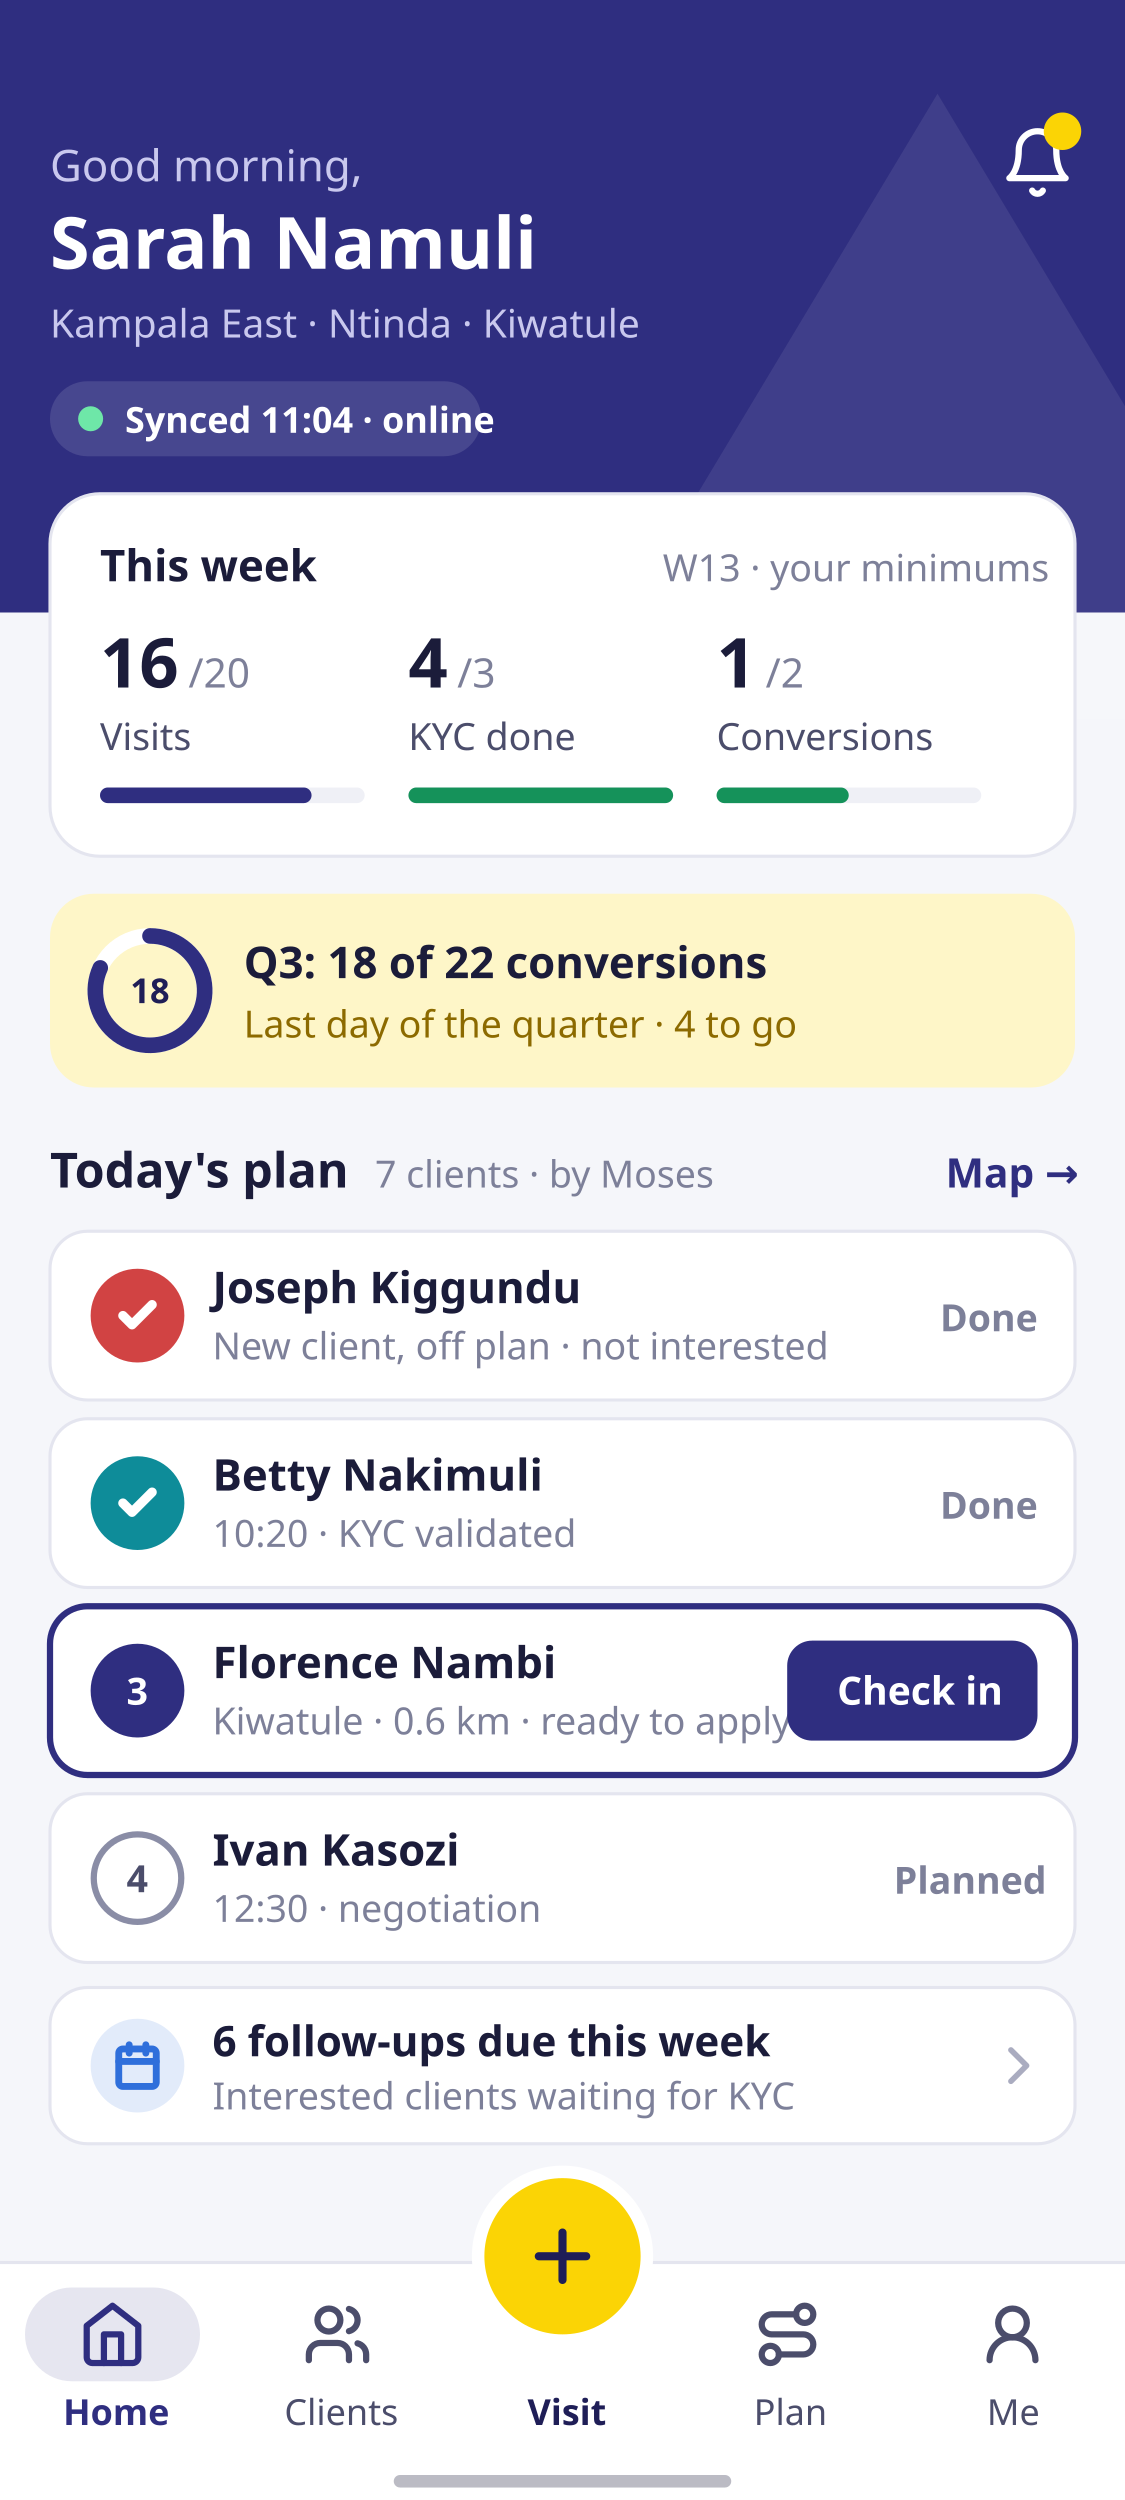
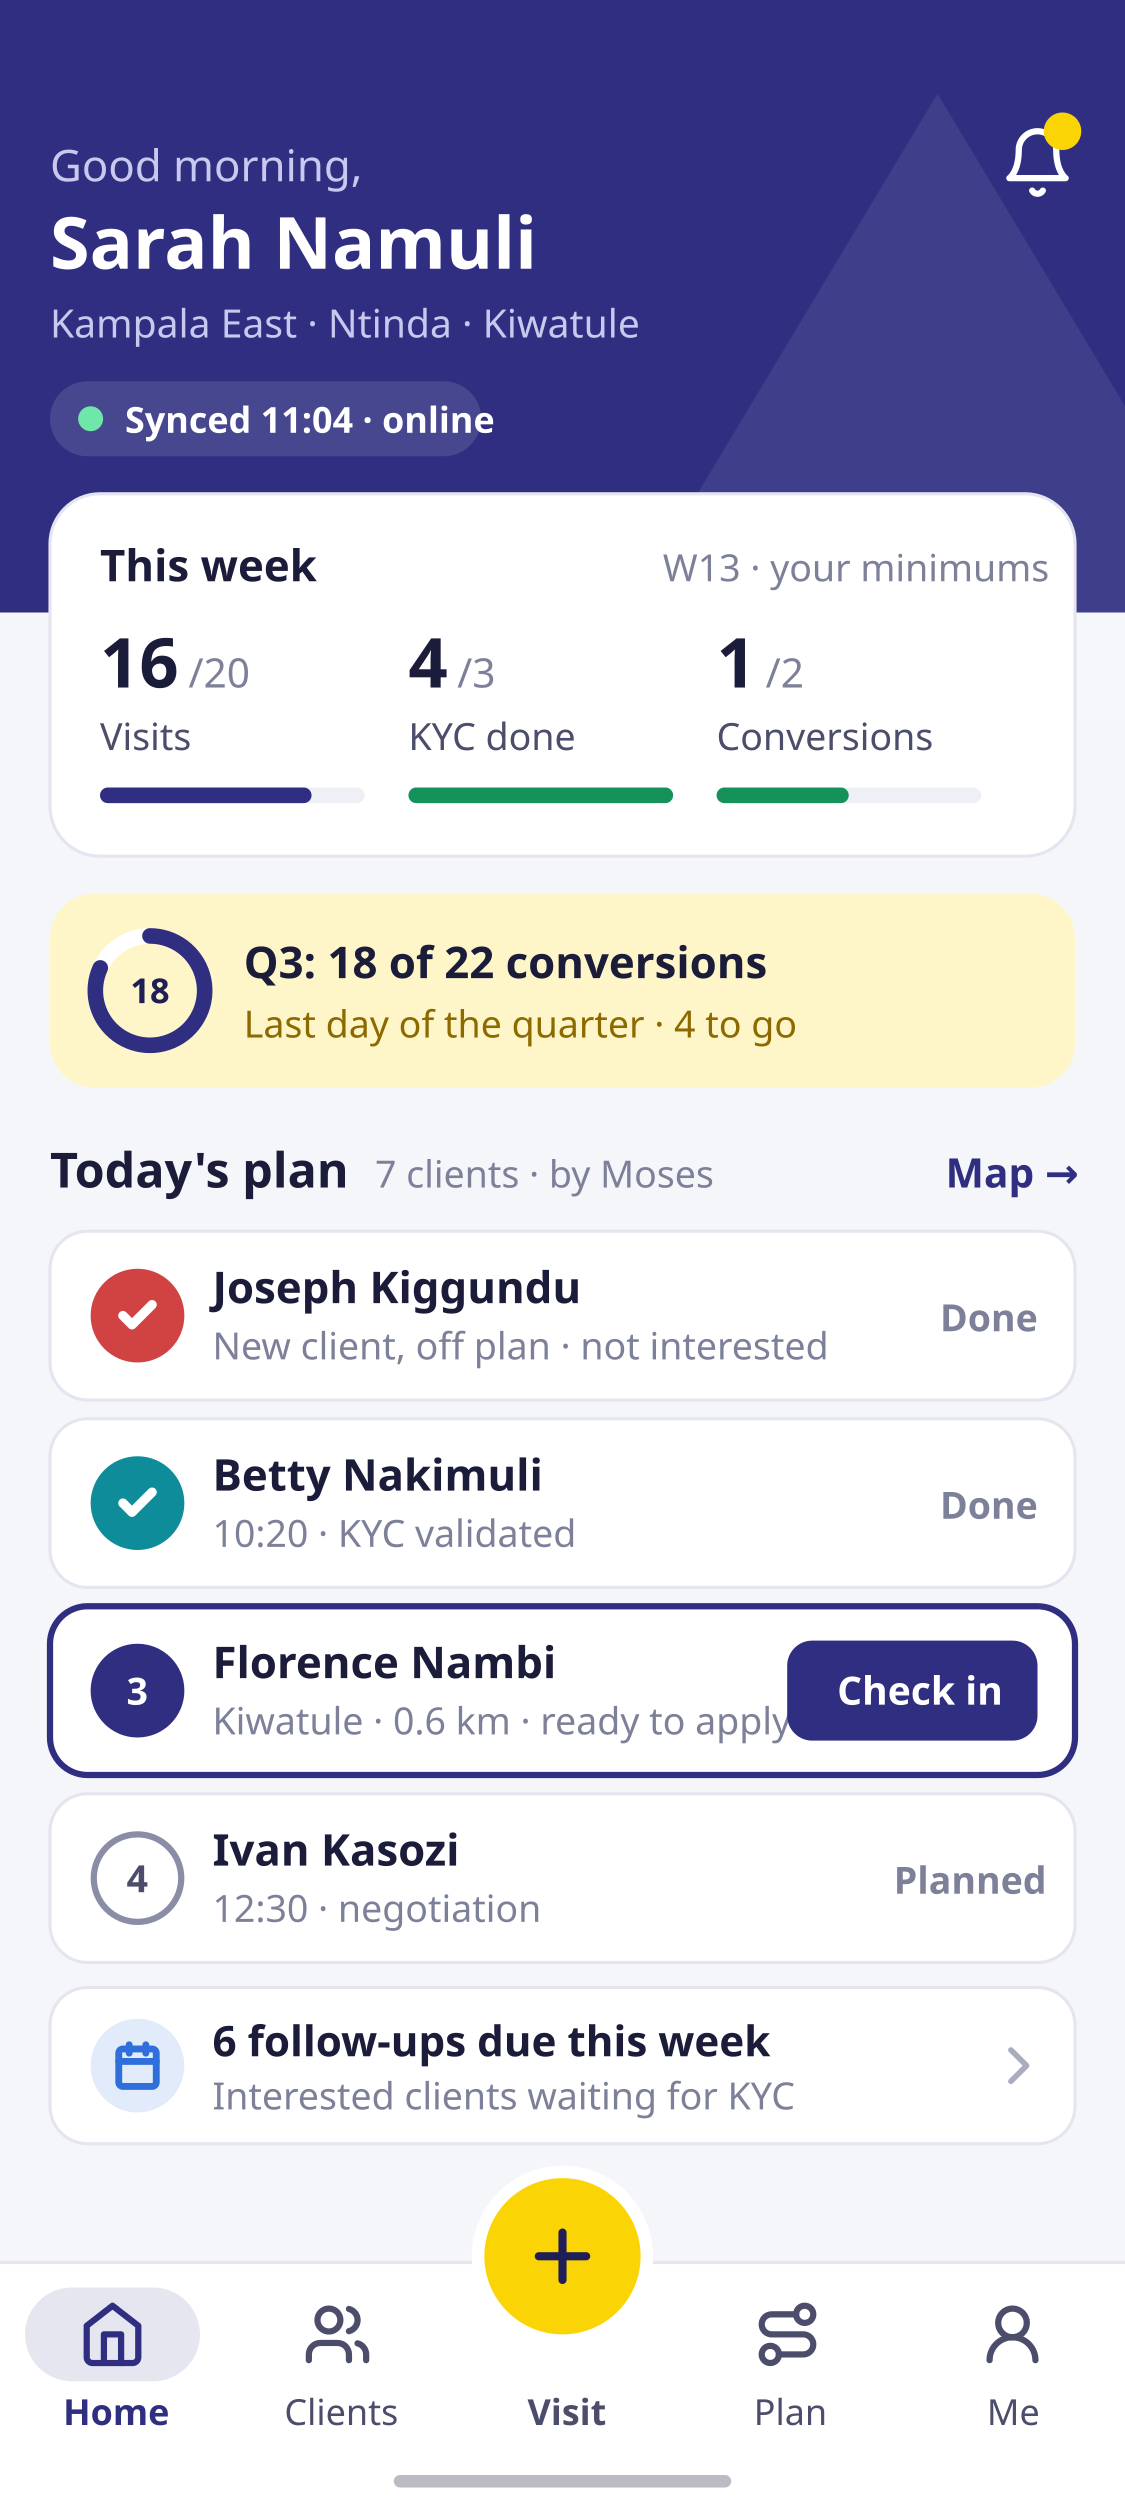
<svg xmlns="http://www.w3.org/2000/svg" width="360" height="800" viewBox="0 0 360 800">
  <rect id="screen-background" x="0.0" y="0.0" width="360.0" height="800.0" fill="#F5F6FA" />
  <g id="status-bar">
    <text id="11-05" x="16.0" y="18.0" font-family="Segoe UI" font-size="12.5" font-weight="600" fill="#FFFFFF">11:05</text>
    <rect id="battery" x="322.0" y="8.0" width="20.0" height="10.0" rx="2" fill="none" stroke="#FFFFFF" stroke-width="1.2" />
    <rect x="324.0" y="10.0" width="13.0" height="6.0" rx="1" fill="#FFFFFF" />
    <rect x="342.5" y="11.0" width="2.0" height="4.0" rx="1" fill="#FFFFFF" />
    <rect id="signal-bar" x="292.0" y="14.0" width="3.0" height="3.0" rx="0.8" fill="#FFFFFF" fill-opacity="1" />
    <rect id="signal-bar-2" x="297.0" y="11.8" width="3.0" height="5.2" rx="0.8" fill="#FFFFFF" fill-opacity="1" />
    <rect id="signal-bar-3" x="302.0" y="9.6" width="3.0" height="7.4" rx="0.8" fill="#FFFFFF" fill-opacity="1" />
    <rect id="signal-bar-4" x="307.0" y="7.4" width="3.0" height="9.6" rx="0.8" fill="#FFFFFF" fill-opacity="0.3" />
    <text id="network" x="270.5" y="18.0" font-family="Segoe UI" font-size="10.5" font-weight="700" fill="#FFFFFF">4G</text>
  </g>
  <g id="header">
    <rect id="header-bg" x="0.0" y="0.0" width="360.0" height="196.0" fill="#2F2E80" />
    <g id="facets" opacity="0.08">
      <path d="M300.0 30.0 L420.0 230.0 L180.0 230.0 Z" fill="#FFFFFF" />
    </g>
    <text id="Good-morning" x="16.0" y="58.0" font-family="Segoe UI" font-size="14" font-weight="400" fill="#C9C8EE">Good morning,</text>
    <text id="Sarah-Namuli" x="16.0" y="86.0" font-family="Segoe UI" font-size="23" font-weight="700" fill="#FFFFFF">Sarah Namuli</text>
    <text id="Kampala-East-Ntinda-Kiwa" x="16.0" y="108.0" font-family="Segoe UI" font-size="12.5" font-weight="400" fill="#C9C8EE">Kampala East · Ntinda · Kiwatule</text>
    <g id="icon-bell" transform="translate(320.0 40.0) scale(1)">
      <path d="M6 8a6 6 0 0 1 12 0c0 7 3 9 3 9H3s3-2 3-9" fill="none" stroke="#FFFFFF" stroke-width="2.00" stroke-linecap="round" stroke-linejoin="round" />
      <path d="M10.3 21a1.94 1.94 0 0 0 3.4 0" fill="none" stroke="#FFFFFF" stroke-width="2.00" stroke-linecap="round" stroke-linejoin="round" />
    </g>
    <circle cx="340.0" cy="42.0" r="6.0" fill="#FBD405" />
    <g id="sync-pill">
      <rect x="16.0" y="122.0" width="138.0" height="24.0" rx="12" fill="#FFFFFF" fill-opacity="0.12" />
      <circle cx="29.0" cy="134.0" r="4.0" fill="#6EE7A8" />
      <text id="Synced-11-04-online" x="40.0" y="138.5" font-family="Segoe UI" font-size="11.5" font-weight="600" fill="#FFFFFF">Synced 11:04 · online</text>
    </g>
  </g>
  <g id="week-card">
    <rect x="16.0" y="158.0" width="328.0" height="116.0" rx="16" fill="#FFFFFF" stroke="#E4E5EF" stroke-width="1" />
    <text id="This-week" x="32.0" y="186.0" font-family="Segoe UI" font-size="14" font-weight="700" fill="#1B1C3A">This week</text>
    <text id="W13-your-minimums" x="212.1" y="186.0" font-family="Segoe UI" font-size="12" font-weight="400" fill="#7D8099">W13 · your minimums</text>
    <text id="16" x="32.0" y="220.0" font-family="Segoe UI" font-size="22" font-weight="700" fill="#1B1C3A">16</text>
    <text id="20" x="60.3" y="220.0" font-family="Segoe UI" font-size="13" font-weight="400" fill="#7D8099">/20</text>
    <text id="Visits" x="32.0" y="240.0" font-family="Segoe UI" font-size="12" font-weight="400" fill="#4B4D6B">Visits</text>
    <g id="progress">
      <rect x="32.0" y="252.0" width="84.7" height="5.0" rx="2.5" fill="#EFF0F6" />
      <rect x="32.0" y="252.0" width="67.7" height="5.0" rx="2.5" fill="#2F2E80" />
    </g>
    <text id="4" x="130.7" y="220.0" font-family="Segoe UI" font-size="22" font-weight="700" fill="#1B1C3A">4</text>
    <text id="3" x="146.3" y="220.0" font-family="Segoe UI" font-size="13" font-weight="400" fill="#7D8099">/3</text>
    <text id="KYC-done" x="130.7" y="240.0" font-family="Segoe UI" font-size="12" font-weight="400" fill="#4B4D6B">KYC done</text>
    <g id="progress-2">
      <rect x="130.7" y="252.0" width="84.7" height="5.0" rx="2.5" fill="#EFF0F6" />
      <rect x="130.7" y="252.0" width="84.7" height="5.0" rx="2.5" fill="#15925A" />
    </g>
    <text id="1" x="229.3" y="220.0" font-family="Segoe UI" font-size="22" font-weight="700" fill="#1B1C3A">1</text>
    <text id="2" x="245.0" y="220.0" font-family="Segoe UI" font-size="13" font-weight="400" fill="#7D8099">/2</text>
    <text id="Conversions" x="229.3" y="240.0" font-family="Segoe UI" font-size="12" font-weight="400" fill="#4B4D6B">Conversions</text>
    <g id="progress-3">
      <rect x="229.3" y="252.0" width="84.7" height="5.0" rx="2.5" fill="#EFF0F6" />
      <rect x="229.3" y="252.0" width="42.3" height="5.0" rx="2.5" fill="#15925A" />
    </g>
  </g>
  <g id="quarter-card">
    <rect x="16.0" y="286.0" width="328.0" height="62.0" rx="14" fill="#FEF6C8" />
    <g id="progress-ring">
      <circle cx="48.0" cy="317.0" r="17.5" fill="none" stroke="#FFFFFF" stroke-width="5" />
      <path d="M48.00 299.50 A17.5 17.5 0 1 1 32.08 309.73" fill="none" stroke="#2F2E80" stroke-width="5" stroke-linejoin="round" stroke-linecap="round" />
    </g>
    <text id="18" x="41.7" y="321.0" font-family="Segoe UI" font-size="11" font-weight="700" fill="#1F1E57">18</text>
    <text id="Q3-18-of-22-conversions" x="78.0" y="313.0" font-family="Segoe UI" font-size="14" font-weight="700" fill="#1B1C3A">Q3: 18 of 22 conversions</text>
    <text id="Last-day-of-the-quarter-4" x="78.0" y="332.0" font-family="Segoe UI" font-size="12" font-weight="400" fill="#8C6A00">Last day of the quarter · 4 to go</text>
  </g>
  <text id="Today-s-plan" x="16.0" y="380.0" font-family="Segoe UI" font-size="15.5" font-weight="700" fill="#1B1C3A">Today's plan</text>
  <text id="7-clients-by-Moses" x="120.0" y="380.0" font-family="Segoe UI" font-size="12" font-weight="400" fill="#7D8099">7 clients · by Moses</text>
  <text id="Map" x="302.6" y="380.0" font-family="Segoe UI" font-size="13" font-weight="600" fill="#2F2E80">Map →</text>
  <g id="stop-Joseph-Kiggundu">
    <rect x="16.0" y="394.0" width="328.0" height="54.0" rx="12" fill="#FFFFFF" stroke="#E4E5EF" stroke-width="1" />
    <circle cx="44.0" cy="421.0" r="14.0" fill="#D14343" stroke="#D14343" stroke-width="2" />
    <g id="icon-check" transform="translate(37.0 414.0) scale(0.5833)">
      <path d="M20 6L9 17l-5-5" fill="none" stroke="#FFFFFF" stroke-width="5.14" stroke-linecap="round" stroke-linejoin="round" />
    </g>
    <text id="Joseph-Kiggundu" x="68.0" y="417.0" font-family="Segoe UI" font-size="14" font-weight="600" fill="#1B1C3A">Joseph Kiggundu</text>
    <text id="New-client-off-plan-not-i" x="68.0" y="435.0" font-family="Segoe UI" font-size="12" font-weight="400" fill="#7D8099">New client, off plan · not interested</text>
    <text id="Done" x="300.8" y="426.0" font-family="Segoe UI" font-size="12" font-weight="600" fill="#7D8099">Done</text>
  </g>
  <g id="stop-Betty-Nakimuli">
    <rect x="16.0" y="454.0" width="328.0" height="54.0" rx="12" fill="#FFFFFF" stroke="#E4E5EF" stroke-width="1" />
    <circle cx="44.0" cy="481.0" r="14.0" fill="#0E8C99" stroke="#0E8C99" stroke-width="2" />
    <g id="icon-check-2" transform="translate(37.0 474.0) scale(0.5833)">
      <path d="M20 6L9 17l-5-5" fill="none" stroke="#FFFFFF" stroke-width="5.14" stroke-linecap="round" stroke-linejoin="round" />
    </g>
    <text id="Betty-Nakimuli" x="68.0" y="477.0" font-family="Segoe UI" font-size="14" font-weight="600" fill="#1B1C3A">Betty Nakimuli</text>
    <text id="10-20-KYC-validated" x="68.0" y="495.0" font-family="Segoe UI" font-size="12" font-weight="400" fill="#7D8099">10:20 · KYC validated</text>
    <text id="Done-2" x="300.8" y="486.0" font-family="Segoe UI" font-size="12" font-weight="600" fill="#7D8099">Done</text>
  </g>
  <g id="stop-Florence-Nambi">
    <rect x="16.0" y="514.0" width="328.0" height="54.0" rx="12" fill="#FFFFFF" stroke="#2F2E80" stroke-width="2" />
    <circle cx="44.0" cy="541.0" r="14.0" fill="#2F2E80" stroke="#2F2E80" stroke-width="2" />
    <text id="3-2" x="40.5" y="545.5" font-family="Segoe UI" font-size="12" font-weight="700" fill="#FFFFFF">3</text>
    <text id="Florence-Nambi" x="68.0" y="537.0" font-family="Segoe UI" font-size="14" font-weight="600" fill="#1B1C3A">Florence Nambi</text>
    <text id="Kiwatule-0-6-km-ready-to" x="68.0" y="555.0" font-family="Segoe UI" font-size="12" font-weight="400" fill="#7D8099">Kiwatule · 0.6 km · ready to apply</text>
    <g id="button-Check-in">
      <rect x="251.9" y="525.0" width="80.1" height="32.0" rx="8" fill="#2F2E80" />
      <text id="Check-in" x="267.9" y="545.5" font-family="Segoe UI" font-size="12.5" font-weight="600" fill="#FFFFFF">Check in</text>
    </g>
  </g>
  <g id="stop-Ivan-Kasozi">
    <rect x="16.0" y="574.0" width="328.0" height="54.0" rx="12" fill="#FFFFFF" stroke="#E4E5EF" stroke-width="1" />
    <circle cx="44.0" cy="601.0" r="14.0" fill="#FFFFFF" stroke="#8A8DA6" stroke-width="2" />
    <text id="4-2" x="40.5" y="605.5" font-family="Segoe UI" font-size="12" font-weight="700" fill="#4B4D6B">4</text>
    <text id="Ivan-Kasozi" x="68.0" y="597.0" font-family="Segoe UI" font-size="14" font-weight="600" fill="#1B1C3A">Ivan Kasozi</text>
    <text id="12-30-negotiation" x="68.0" y="615.0" font-family="Segoe UI" font-size="12" font-weight="400" fill="#7D8099">12:30 · negotiation</text>
    <text id="Planned" x="286.0" y="606.0" font-family="Segoe UI" font-size="12" font-weight="600" fill="#7D8099">Planned</text>
  </g>
  <g id="follow-ups">
    <rect x="16.0" y="636.0" width="328.0" height="50.0" rx="12" fill="#FFFFFF" stroke="#E4E5EF" stroke-width="1" />
    <circle cx="44.0" cy="661.0" r="15.0" fill="#E2EBFA" />
    <g id="icon-calendar" transform="translate(36.0 653.0) scale(0.6667)">
      <path d="M5 4h14a2 2 0 0 1 2 2v14a2 2 0 0 1-2 2H5a2 2 0 0 1-2-2V6a2 2 0 0 1 2-2z" fill="none" stroke="#2F6FDB" stroke-width="3.30" stroke-linecap="round" stroke-linejoin="round" />
      <path d="M16 2v4" fill="none" stroke="#2F6FDB" stroke-width="3.30" stroke-linecap="round" stroke-linejoin="round" />
      <path d="M8 2v4" fill="none" stroke="#2F6FDB" stroke-width="3.30" stroke-linecap="round" stroke-linejoin="round" />
      <path d="M3 10h18" fill="none" stroke="#2F6FDB" stroke-width="3.30" stroke-linecap="round" stroke-linejoin="round" />
    </g>
    <text id="6-follow-ups-due-this-week" x="68.0" y="658.0" font-family="Segoe UI" font-size="13.5" font-weight="600" fill="#1B1C3A">6 follow-ups due this week</text>
    <text id="Interested-clients-waiting-f" x="68.0" y="675.0" font-family="Segoe UI" font-size="12" font-weight="400" fill="#7D8099">Interested clients waiting for KYC</text>
    <g id="icon-chevright" transform="translate(316.0 651.0) scale(0.8333)">
      <path d="M9 18l6-6-6-6" fill="none" stroke="#AAACC0" stroke-width="2.16" stroke-linecap="round" stroke-linejoin="round" />
    </g>
  </g>
  <g id="bottom-navigation">
    <rect id="nav-bg" x="0.0" y="724.0" width="360.0" height="76.0" fill="#FFFFFF" />
    <line x1="0.0" y1="724.0" x2="360.0" y2="724.0" stroke="#E4E5EF" stroke-width="1" />
    <g id="tab-Home">
      <rect id="indicator" x="8.0" y="732.0" width="56.0" height="30.0" rx="15" fill="#E6E6F0" />
      <g id="icon-home" transform="translate(25.0 736.0) scale(0.9167)">
        <path d="M3 9l9-7 9 7v11a2 2 0 0 1-2 2H5a2 2 0 0 1-2-2z" fill="none" stroke="#2F2E80" stroke-width="2.18" stroke-linecap="round" stroke-linejoin="round" />
        <path d="M9 22V12h6v10" fill="none" stroke="#2F2E80" stroke-width="2.18" stroke-linecap="round" stroke-linejoin="round" />
      </g>
      <text id="Home" x="20.2" y="776.0" font-family="Segoe UI" font-size="11.5" font-weight="600" fill="#2F2E80">Home</text>
    </g>
    <g id="tab-Clients">
      <g id="icon-users" transform="translate(97.0 736.0) scale(0.9167)">
        <path d="M16 21v-2a4 4 0 0 0-4-4H6a4 4 0 0 0-4 4v2" fill="none" stroke="#4B4D6B" stroke-width="2.18" stroke-linecap="round" stroke-linejoin="round" />
        <path d="M9 3a4 4 0 1 0 0 8 4 4 0 1 0 0-8z" fill="none" stroke="#4B4D6B" stroke-width="2.18" stroke-linecap="round" stroke-linejoin="round" />
        <path d="M22 21v-2a4 4 0 0 0-3-3.87" fill="none" stroke="#4B4D6B" stroke-width="2.18" stroke-linecap="round" stroke-linejoin="round" />
        <path d="M16 3.13a4 4 0 0 1 0 7.75" fill="none" stroke="#4B4D6B" stroke-width="2.18" stroke-linecap="round" stroke-linejoin="round" />
      </g>
      <text id="Clients" x="91.0" y="776.0" font-family="Segoe UI" font-size="11.5" font-weight="400" fill="#4B4D6B">Clients</text>
    </g>
    <g id="tab-Visit">
      <circle id="visit-button" cx="180.0" cy="722.0" r="27.0" fill="#FBD405" stroke="#FFFFFF" stroke-width="4" />
      <g id="icon-plus" transform="translate(167.0 709.0) scale(1.0833)">
        <path d="M12 5v14" fill="none" stroke="#1F1E57" stroke-width="2.40" stroke-linecap="round" stroke-linejoin="round" />
        <path d="M5 12h14" fill="none" stroke="#1F1E57" stroke-width="2.40" stroke-linecap="round" stroke-linejoin="round" />
      </g>
-       <text id="Visit" x="168.8" y="776.0" font-family="Segoe UI" font-size="11.5" font-weight="600" fill="#1F1E57">Visit</text>
+       <text id="Visit" x="168.8" y="776.0" font-family="Segoe UI" font-size="11.5" font-weight="600" fill="#4B4D6B">Visit</text>
    </g>
    <g id="tab-Plan">
      <g id="icon-route" transform="translate(241.0 736.0) scale(0.9167)">
        <path d="M6 16a3 3 0 1 0 0 6 3 3 0 1 0 0-6z" fill="none" stroke="#4B4D6B" stroke-width="2.18" stroke-linecap="round" stroke-linejoin="round" />
        <path d="M9 19h8.5a3.5 3.5 0 0 0 0-7h-11a3.5 3.5 0 0 1 0-7H15" fill="none" stroke="#4B4D6B" stroke-width="2.18" stroke-linecap="round" stroke-linejoin="round" />
        <path d="M18 2a3 3 0 1 0 0 6 3 3 0 1 0 0-6z" fill="none" stroke="#4B4D6B" stroke-width="2.18" stroke-linecap="round" stroke-linejoin="round" />
      </g>
      <text id="Plan" x="241.2" y="776.0" font-family="Segoe UI" font-size="11.5" font-weight="400" fill="#4B4D6B">Plan</text>
    </g>
    <g id="tab-Me">
      <g id="icon-user" transform="translate(313.0 736.0) scale(0.9167)">
        <path d="M12 3a5 5 0 1 0 0 10 5 5 0 1 0 0-10z" fill="none" stroke="#4B4D6B" stroke-width="2.18" stroke-linecap="round" stroke-linejoin="round" />
        <path d="M20 21a8 8 0 0 0-16 0" fill="none" stroke="#4B4D6B" stroke-width="2.18" stroke-linecap="round" stroke-linejoin="round" />
      </g>
      <text id="Me" x="315.8" y="776.0" font-family="Segoe UI" font-size="11.5" font-weight="400" fill="#4B4D6B">Me</text>
    </g>
    <rect id="gesture-bar" x="126.0" y="792.0" width="108.0" height="4.0" rx="2" fill="#1B1C3A" fill-opacity="0.3" />
  </g>
</svg>
